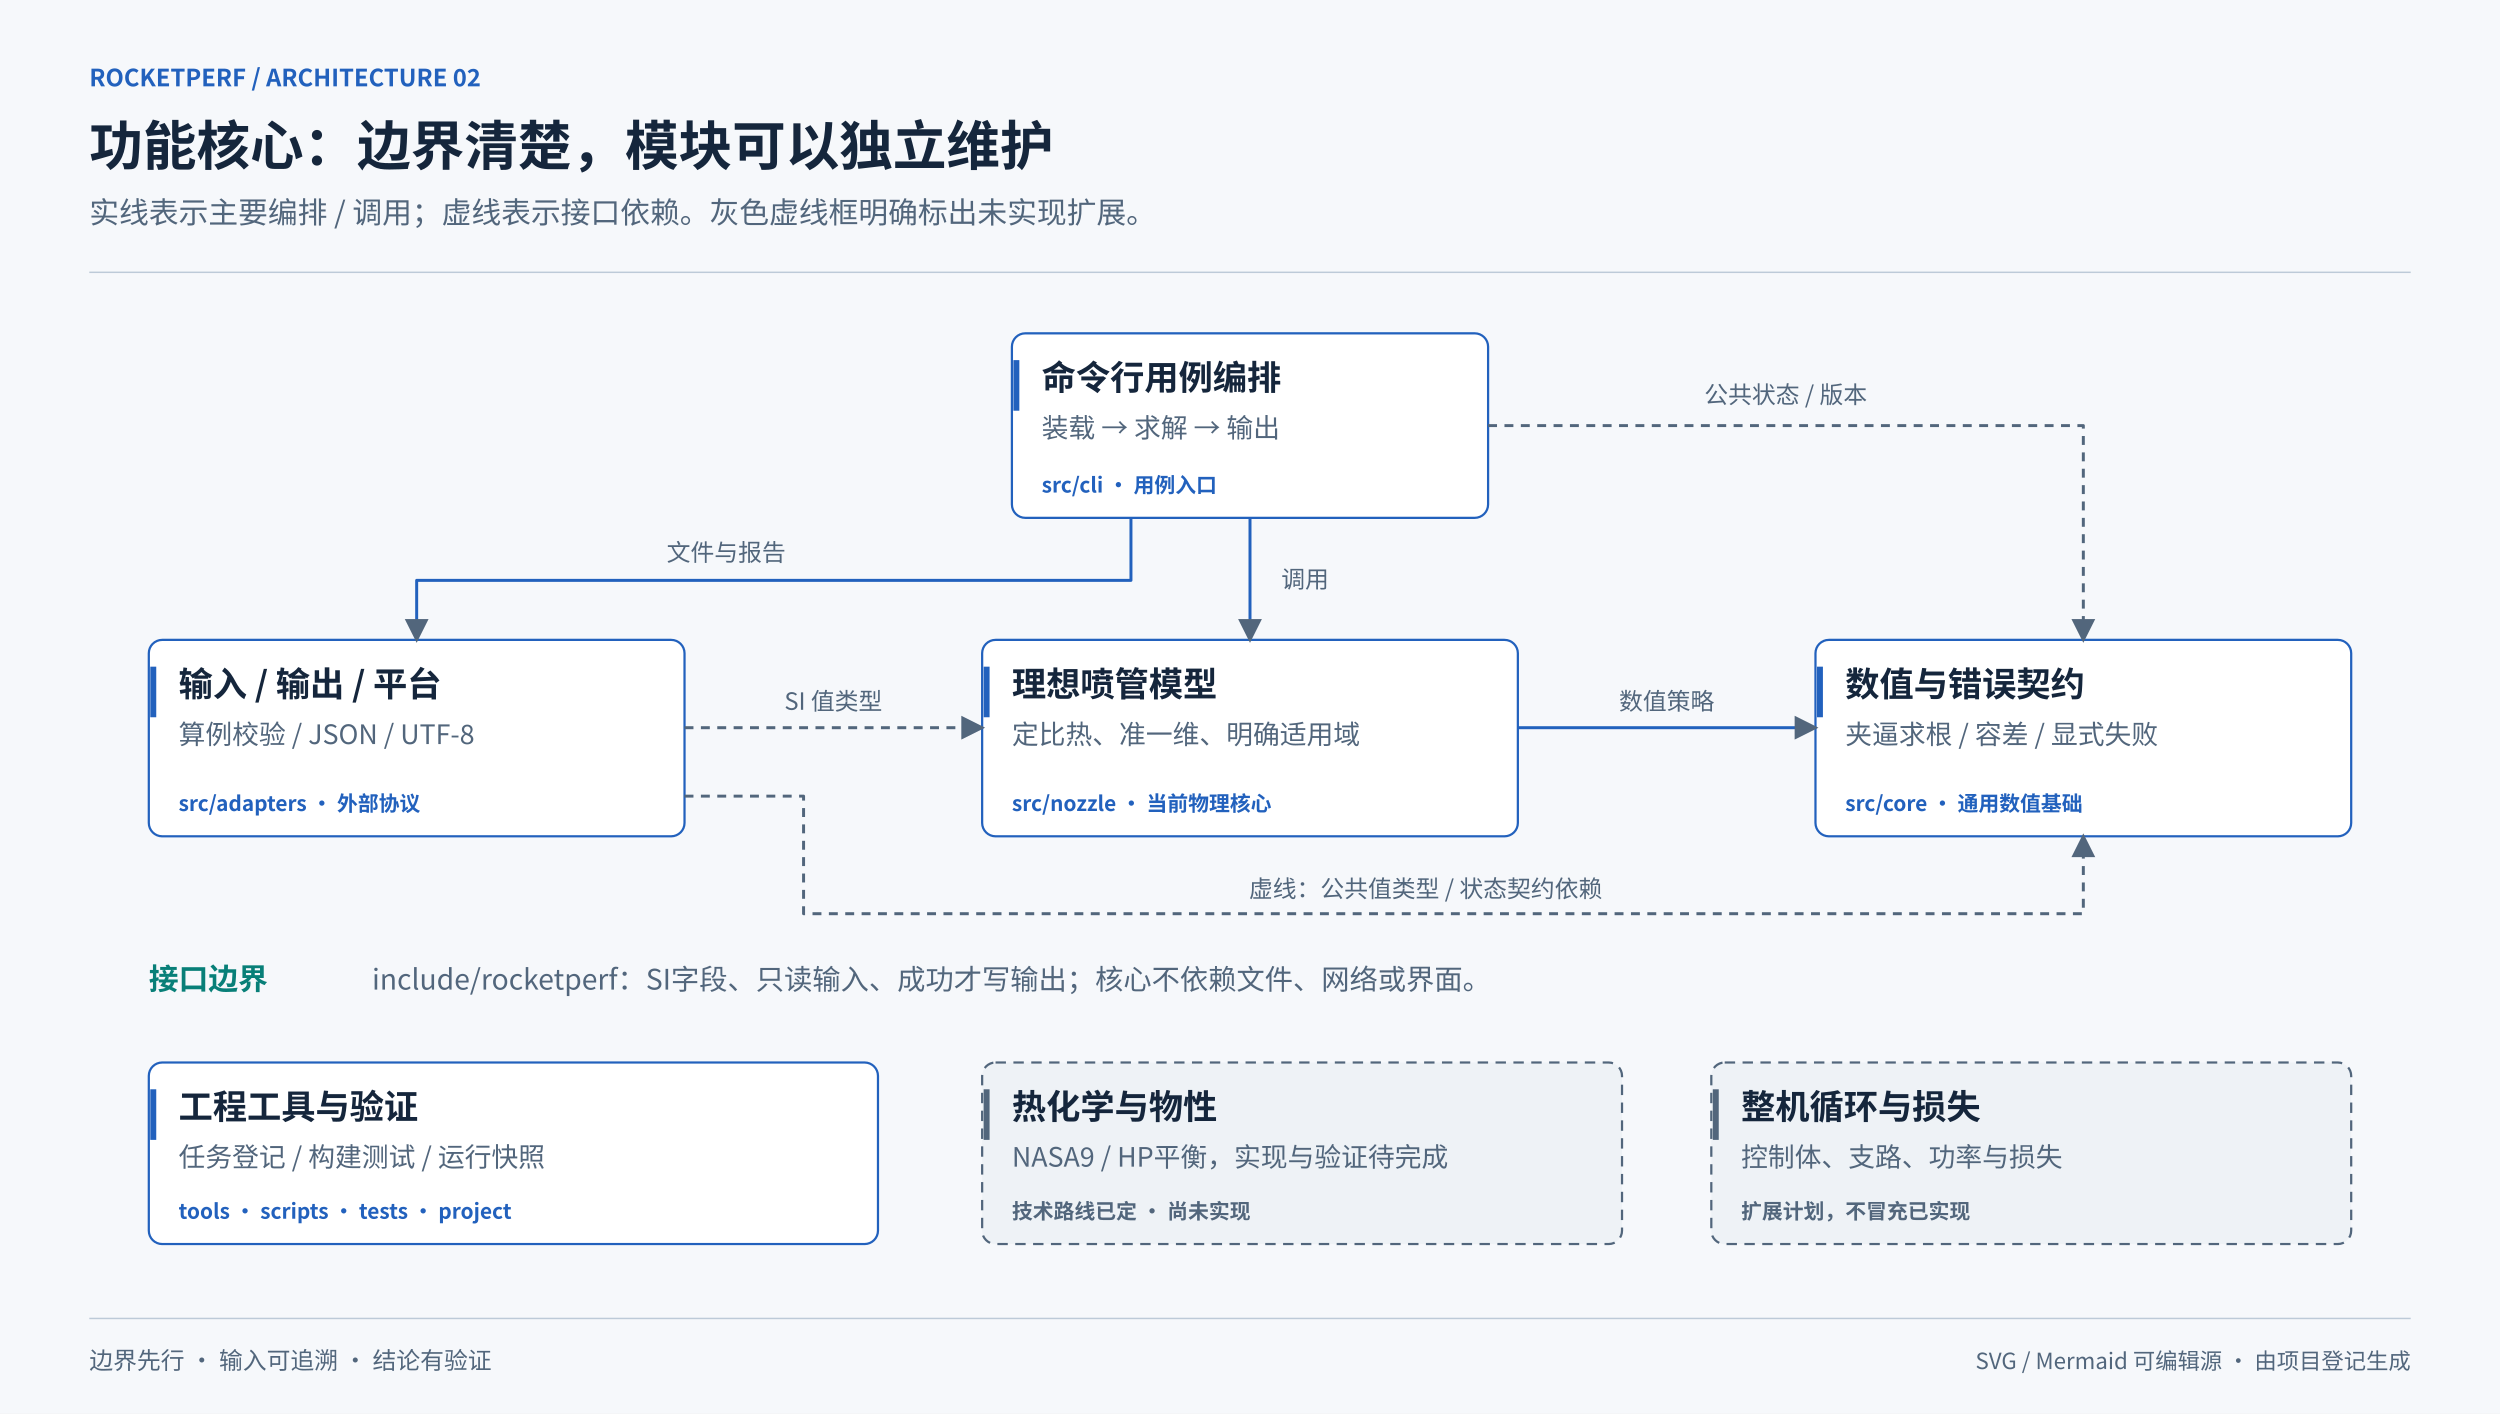
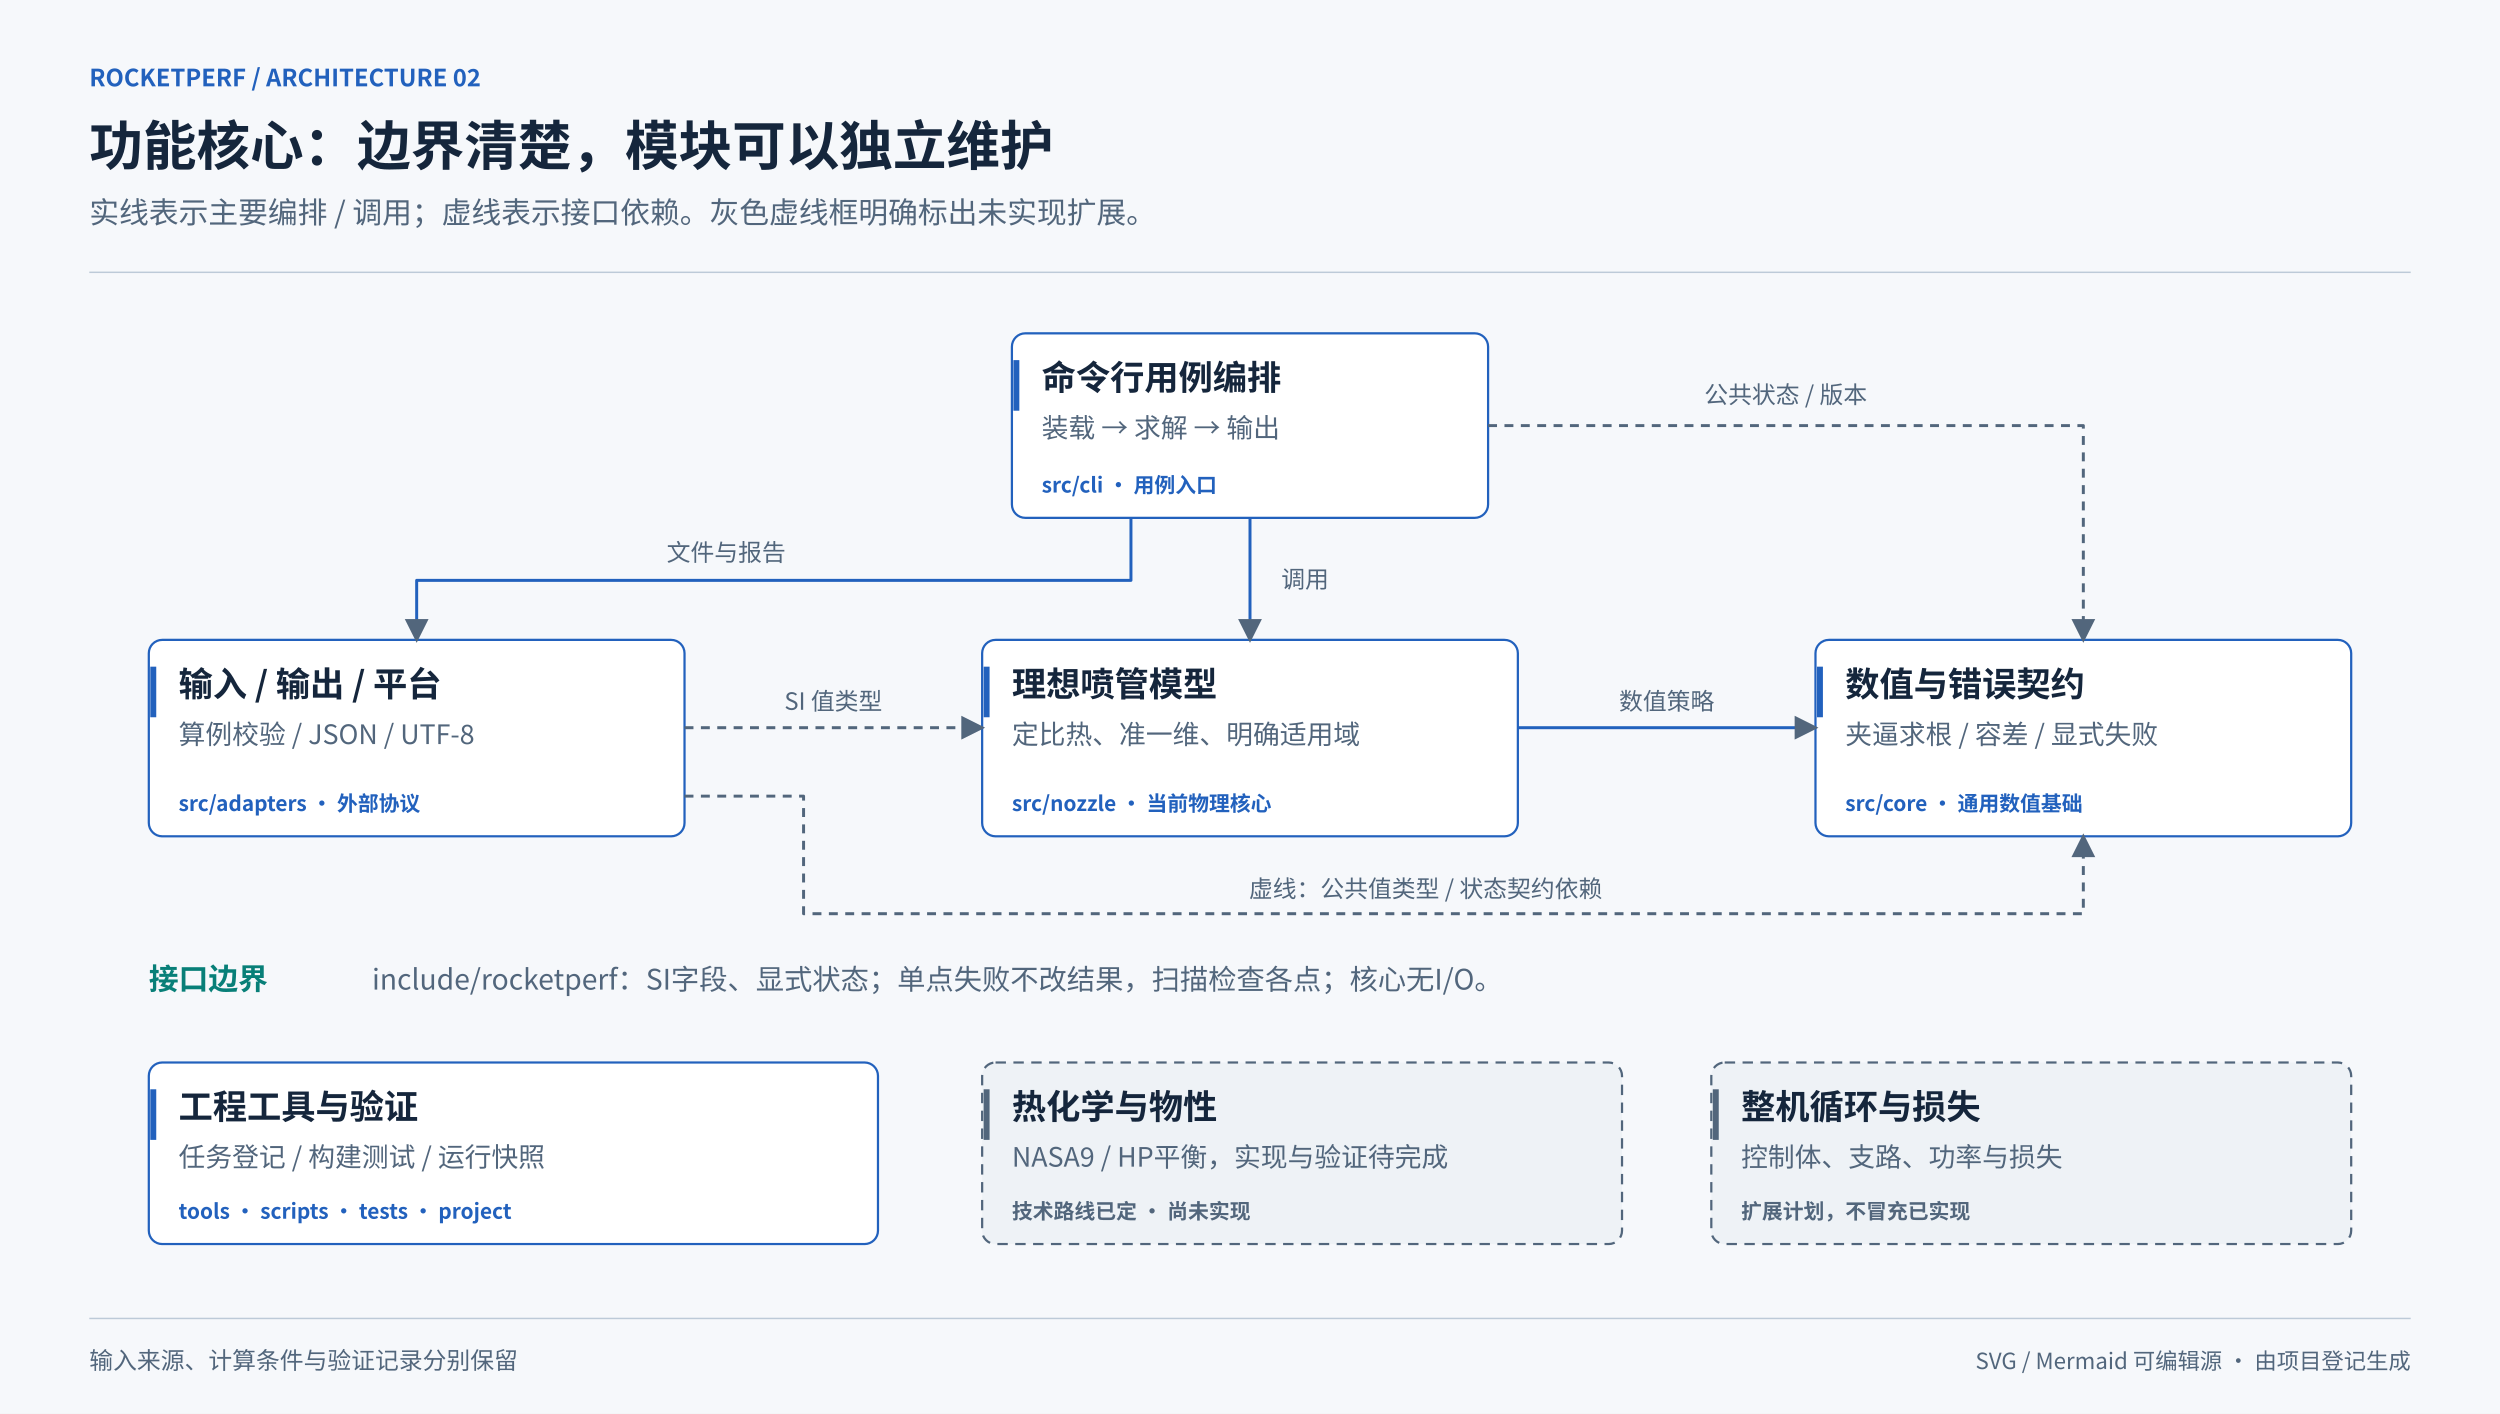
<svg xmlns="http://www.w3.org/2000/svg" width="1680" height="950" viewBox="0 0 1680 950" role="img" aria-labelledby="title-02 desc-02">
  <defs>
    <marker id="arrow-02" markerWidth="8" markerHeight="8" refX="7" refY="4" orient="auto">
      <path d="M0,0 L8,4 L0,8 Z" fill="#52667c" />
    </marker>
  </defs>
  <g font-family="Microsoft YaHei,Noto Sans CJK SC,Arial,sans-serif">
    <rect width="1680" height="950" fill="#f6f8fb" />
    <text x="60" y="58" font-size="16" fill="#2261bd" font-weight="650" text-anchor="start">ROCKETPERF  /  ARCHITECTURE 02</text>
    <text x="60" y="111" font-size="36" fill="#15263c" font-weight="700" text-anchor="start">功能核心：边界清楚，模块可以独立维护</text>
    <text x="60" y="150" font-size="20" fill="#52667c" font-weight="400" text-anchor="start">实线表示主要编排 / 调用；虚线表示接口依赖。灰色虚线框明确标出未实现扩展。</text>
    <line x1="60" y1="183" x2="1620" y2="183" stroke="#bdcad8" />
    <g>
      <rect x="680" y="224" width="320" height="124" rx="9" fill="#ffffff" stroke="#2261bd" stroke-width="1.5" />
      <rect x="681" y="242" width="4" height="34" fill="#2261bd" />
      <text x="700" y="262" font-size="23" fill="#15263c" font-weight="650" text-anchor="start">命令行用例编排</text>
      <text x="700" y="294" font-size="18" fill="#52667c" font-weight="400" text-anchor="start">装载 → 求解 → 输出</text>
      <text x="700" y="331" font-size="14" fill="#2261bd" font-weight="600" text-anchor="start">src/cli · 用例入口</text>
    </g>
    <g>
      <rect x="100" y="430" width="360" height="132" rx="9" fill="#ffffff" stroke="#2261bd" stroke-width="1.5" />
      <rect x="101" y="448" width="4" height="34" fill="#2261bd" />
      <text x="120" y="468" font-size="23" fill="#15263c" font-weight="650" text-anchor="start">输入 / 输出 / 平台</text>
      <text x="120" y="500" font-size="18" fill="#52667c" font-weight="400" text-anchor="start">算例校验 / JSON / UTF-8</text>
      <text x="120" y="545" font-size="14" fill="#2261bd" font-weight="600" text-anchor="start">src/adapters · 外部协议</text>
    </g>
    <g>
      <rect x="660" y="430" width="360" height="132" rx="9" fill="#ffffff" stroke="#2261bd" stroke-width="1.5" />
      <rect x="661" y="448" width="4" height="34" fill="#2261bd" />
      <text x="680" y="468" font-size="23" fill="#15263c" font-weight="650" text-anchor="start">理想喷管模型</text>
      <text x="680" y="500" font-size="18" fill="#52667c" font-weight="400" text-anchor="start">定比热、准一维、明确适用域</text>
      <text x="680" y="545" font-size="14" fill="#2261bd" font-weight="600" text-anchor="start">src/nozzle · 当前物理核心</text>
    </g>
    <g>
      <rect x="1220" y="430" width="360" height="132" rx="9" fill="#ffffff" stroke="#2261bd" stroke-width="1.5" />
      <rect x="1221" y="448" width="4" height="34" fill="#2261bd" />
      <text x="1240" y="468" font-size="23" fill="#15263c" font-weight="650" text-anchor="start">数值与错误契约</text>
      <text x="1240" y="500" font-size="18" fill="#52667c" font-weight="400" text-anchor="start">夹逼求根 / 容差 / 显式失败</text>
      <text x="1240" y="545" font-size="14" fill="#2261bd" font-weight="600" text-anchor="start">src/core · 通用数值基础</text>
    </g>
    <polyline points="760,348 760,390 280,390 280,430" fill="none" stroke="#2261bd" stroke-width="2" stroke-linejoin="round" marker-end="url(#arrow-02)" />
    <text x="488" y="377" font-size="16" fill="#52667c" font-weight="400" text-anchor="middle">文件与报告</text>
    <polyline points="840,348 840,430" fill="none" stroke="#2261bd" stroke-width="2" stroke-linejoin="round" marker-end="url(#arrow-02)" />
    <text x="877" y="395" font-size="16" fill="#52667c" font-weight="400" text-anchor="middle">调用</text>
    <polyline points="1000,286 1400,286 1400,430" fill="none" stroke="#52667c" stroke-width="2" stroke-linejoin="round" marker-end="url(#arrow-02)" stroke-dasharray="6 5" />
    <text x="1200" y="271" font-size="16" fill="#52667c" font-weight="400" text-anchor="middle">公共状态 / 版本</text>
    <polyline points="1020,489 1220,489" fill="none" stroke="#2261bd" stroke-width="2" stroke-linejoin="round" marker-end="url(#arrow-02)" />
    <text x="1120" y="477" font-size="16" fill="#52667c" font-weight="400" text-anchor="middle">数值策略</text>
    <polyline points="460,489 660,489" fill="none" stroke="#52667c" stroke-width="2" stroke-linejoin="round" marker-end="url(#arrow-02)" stroke-dasharray="6 5" />
    <text x="560" y="477" font-size="16" fill="#52667c" font-weight="400" text-anchor="middle">SI 值类型</text>
    <polyline points="460,535 540,535 540,614 1400,614 1400,562" fill="none" stroke="#52667c" stroke-width="2" stroke-linejoin="round" marker-end="url(#arrow-02)" stroke-dasharray="6 5" />
    <text x="958" y="603" font-size="16" fill="#52667c" font-weight="400" text-anchor="middle">虚线：公共值类型 / 状态契约依赖</text>
    <text x="100" y="665" font-size="20" fill="#087f78" font-weight="650" text-anchor="start">接口边界</text>
-     <text x="250" y="665" font-size="19" fill="#52667c" font-weight="400" text-anchor="start">include/rocketperf：SI字段、只读输入、成功才写输出；核心不依赖文件、网络或界面。</text>
+     <text x="250" y="665" font-size="19" fill="#52667c" font-weight="400" text-anchor="start">include/rocketperf：SI字段、显式状态；单点失败不改结果，扫描检查各点；核心无I/O。</text>
    <g>
      <rect x="100" y="714" width="490" height="122" rx="9" fill="#ffffff" stroke="#2261bd" stroke-width="1.5" />
      <rect x="101" y="732" width="4" height="34" fill="#2261bd" />
      <text x="120" y="752" font-size="23" fill="#15263c" font-weight="650" text-anchor="start">工程工具与验证</text>
      <text x="120" y="784" font-size="18" fill="#52667c" font-weight="400" text-anchor="start">任务登记 / 构建测试 / 运行快照</text>
      <text x="120" y="819" font-size="14" fill="#2261bd" font-weight="600" text-anchor="start">tools · scripts · tests · project</text>
    </g>
    <g>
      <rect x="660" y="714" width="430" height="122" rx="9" fill="#eef2f6" stroke="#52667c" stroke-width="1.5" stroke-dasharray="7 5" />
      <rect x="661" y="732" width="4" height="34" fill="#52667c" />
      <text x="680" y="752" font-size="23" fill="#15263c" font-weight="650" text-anchor="start">热化学与物性</text>
      <text x="680" y="784" font-size="18" fill="#52667c" font-weight="400" text-anchor="start">NASA9 / HP平衡，实现与验证待完成</text>
      <text x="680" y="819" font-size="14" fill="#52667c" font-weight="600" text-anchor="start">技术路线已定 · 尚未实现</text>
    </g>
    <g>
      <rect x="1150" y="714" width="430" height="122" rx="9" fill="#eef2f6" stroke="#52667c" stroke-width="1.5" stroke-dasharray="7 5" />
      <rect x="1151" y="732" width="4" height="34" fill="#52667c" />
      <text x="1170" y="752" font-size="23" fill="#15263c" font-weight="650" text-anchor="start">整机循环与损失</text>
      <text x="1170" y="784" font-size="18" fill="#52667c" font-weight="400" text-anchor="start">控制体、支路、功率与损失</text>
      <text x="1170" y="819" font-size="14" fill="#52667c" font-weight="600" text-anchor="start">扩展计划，不冒充已实现</text>
    </g>
    <line x1="60" y1="886" x2="1620" y2="886" stroke="#bdcad8" />
-     <text x="60" y="920" font-size="16" fill="#52667c" font-weight="400" text-anchor="start">边界先行 · 输入可追溯 · 结论有验证</text>
+     <text x="60" y="920" font-size="16" fill="#52667c" font-weight="400" text-anchor="start">输入来源、计算条件与验证记录分别保留</text>
    <text x="1620" y="920" font-size="15" fill="#52667c" font-weight="400" text-anchor="end">SVG / Mermaid 可编辑源 · 由项目登记生成</text>
  </g>
</svg>
